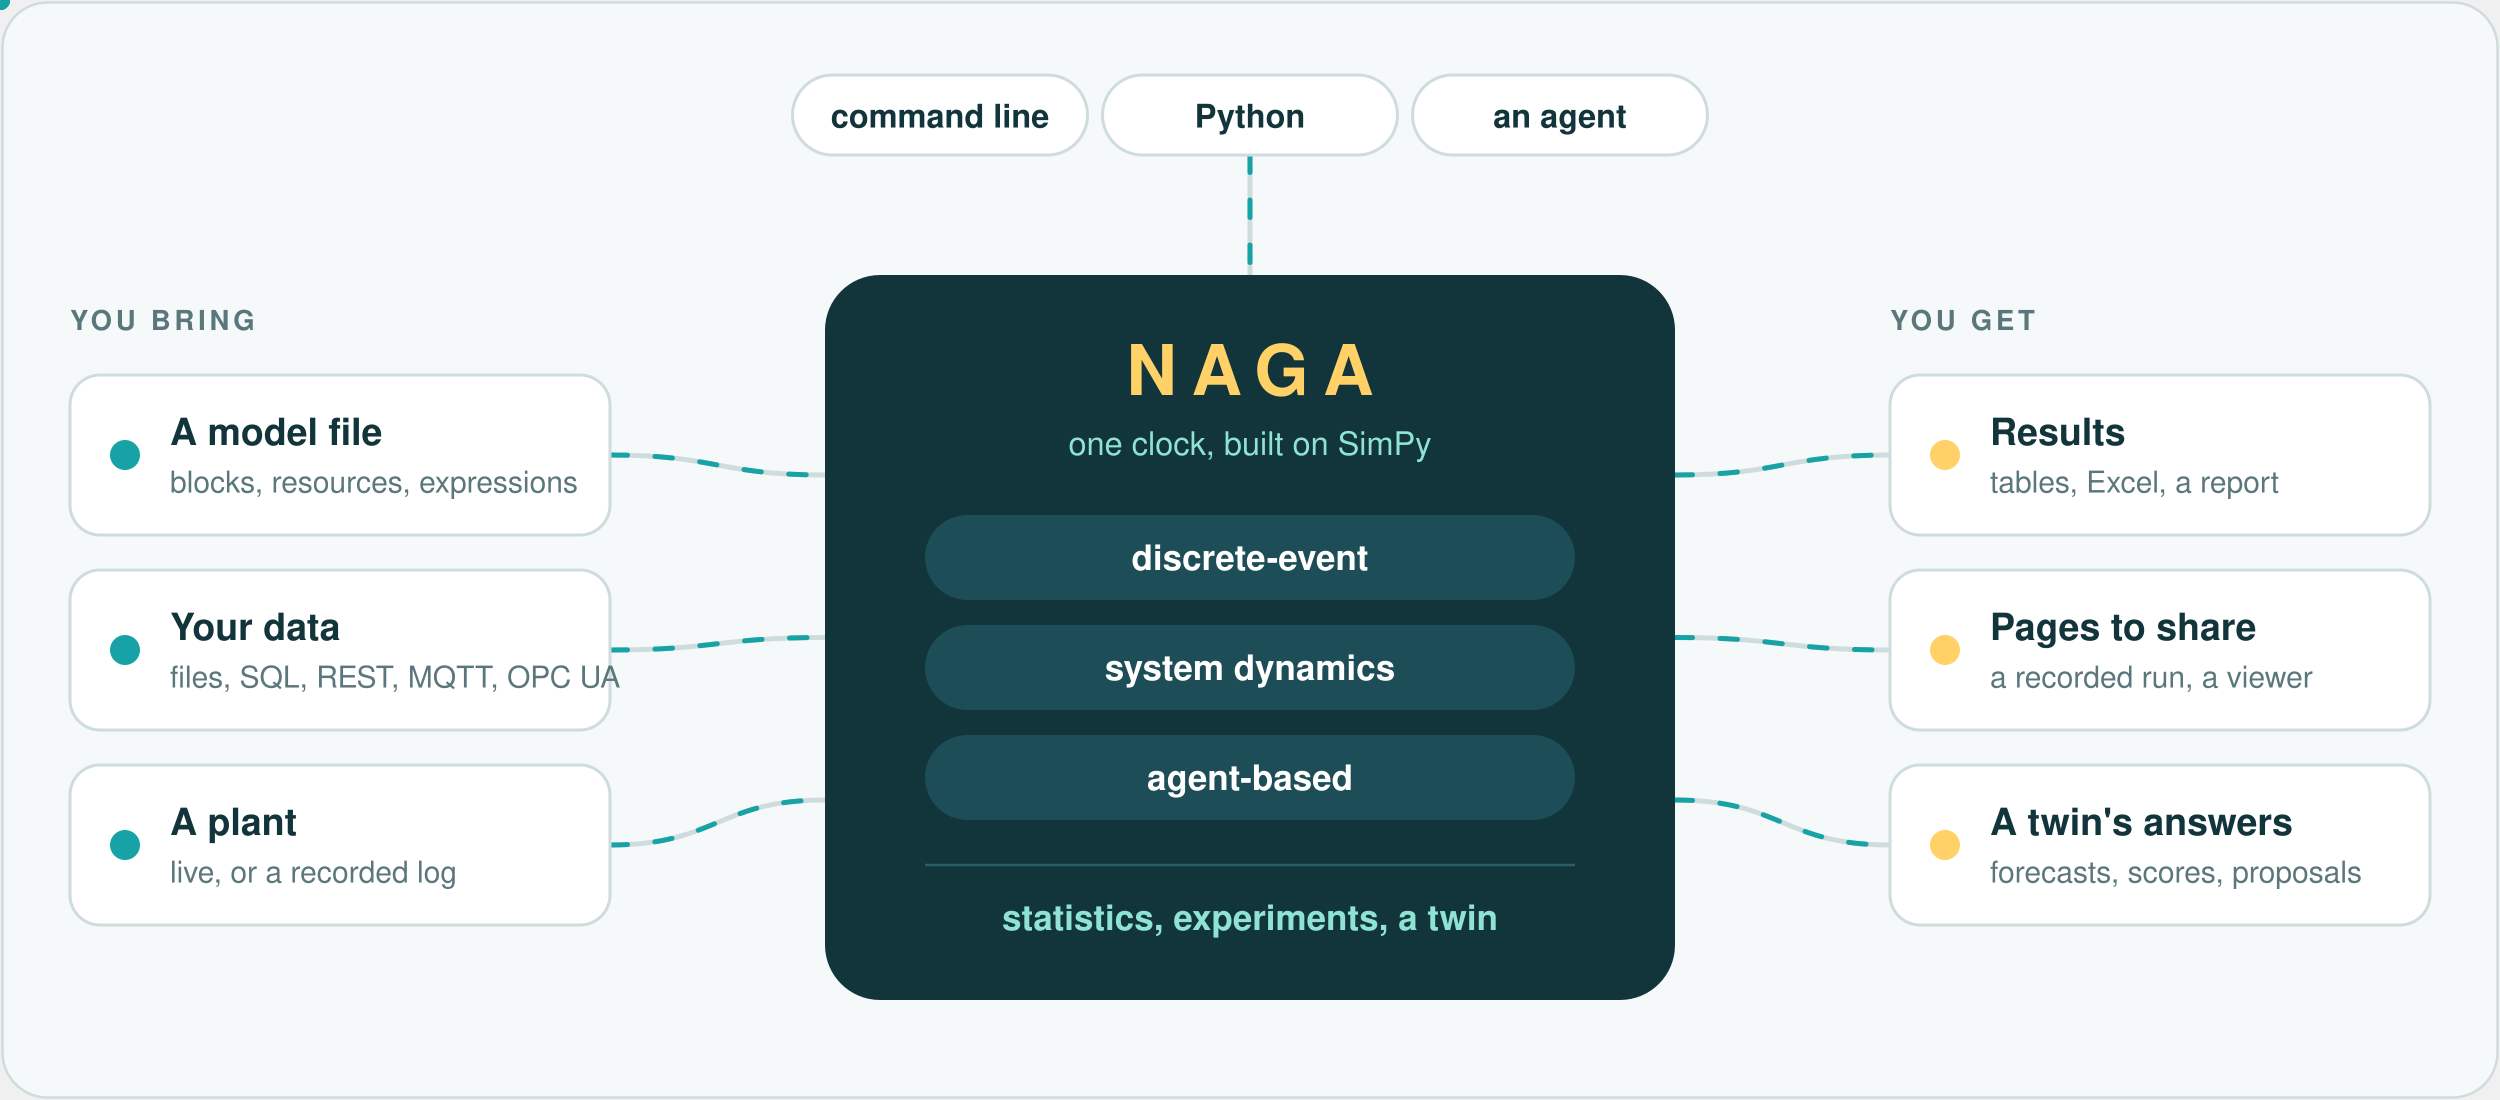
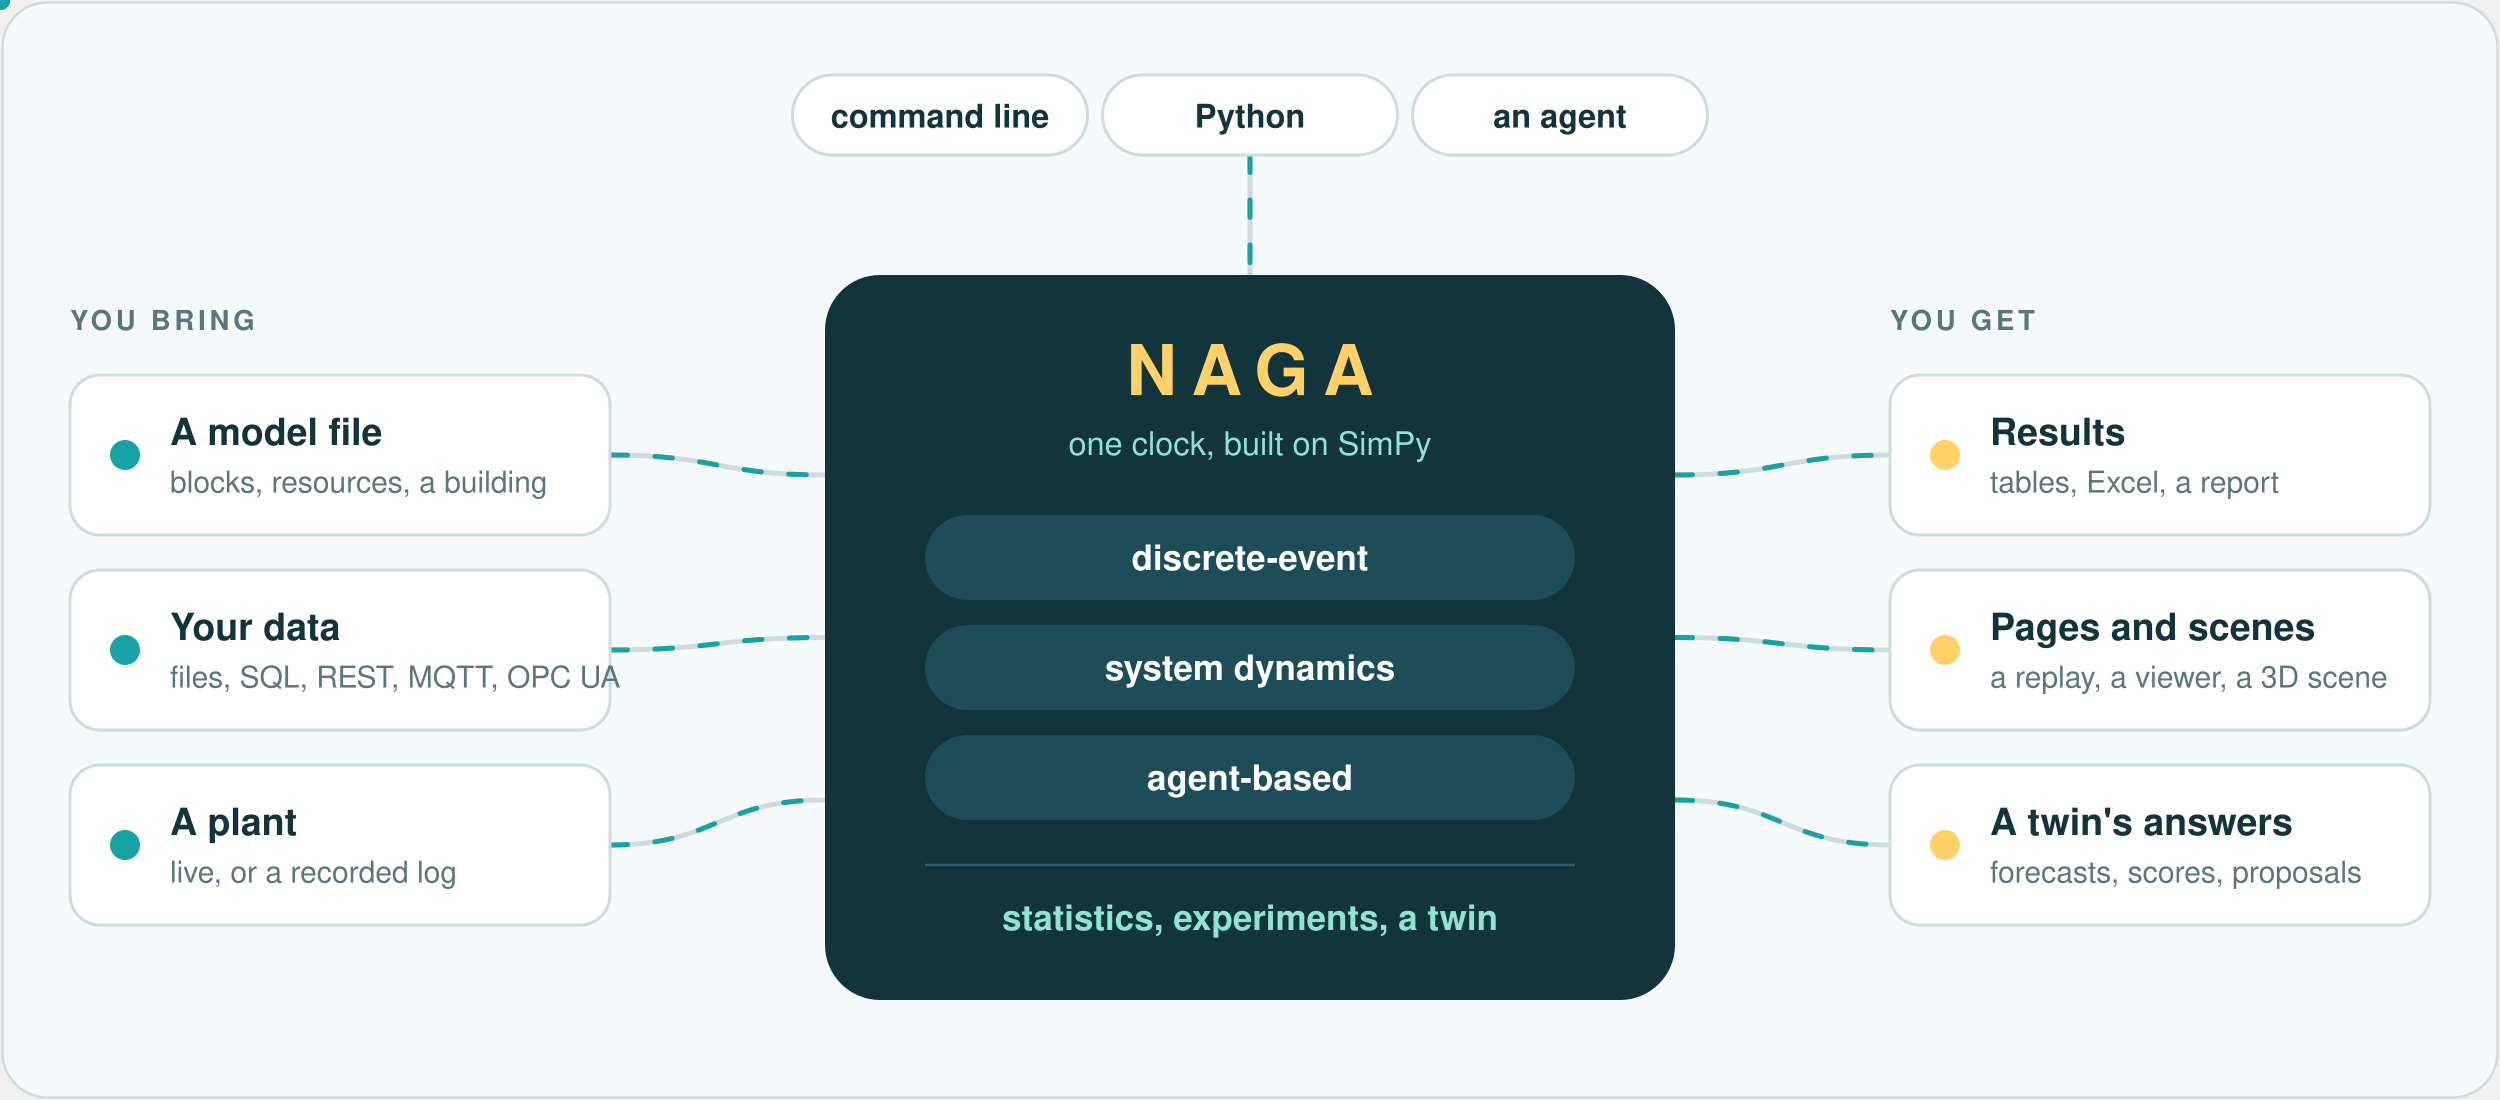
- <svg xmlns="http://www.w3.org/2000/svg" viewBox="0 0 1000 440" font-family="-apple-system,'Segoe UI',Helvetica,Arial,sans-serif" role="img" aria-label="A model, data and a plant go into the Naga engine; results, pages to share and a twin's answers come out; it is driven from the command line, from Python or by an agent">
+ <svg xmlns="http://www.w3.org/2000/svg" viewBox="0 0 1000 440" font-family="-apple-system,'Segoe UI',Helvetica,Arial,sans-serif" role="img" aria-label="A model with its building, data and a plant go into the Naga engine; results, pages and 3D scenes to share and a twin's answers come out; it is driven from the command line, from Python or by an agent">
  <style>
.rail{fill:none;stroke:#cfdcde;stroke-width:2}
.flow{fill:none;stroke:#17a2a5;stroke-width:2;stroke-dasharray:7 11;stroke-linecap:round;
      animation:run 1.4s linear infinite}
@keyframes run{to{stroke-dashoffset:-18}}
@media (prefers-reduced-motion: reduce){.flow{animation:none}.dot{display:none}}
</style>
  <rect x="1" y="1" width="998" height="438" rx="18" fill="#f6f9f9" stroke="#cfdcde" />
  <text x="28" y="132" font-size="11" fill="#5b777c" font-weight="700" text-anchor="start" letter-spacing="1.5">YOU BRING</text>
  <text x="756" y="132" font-size="11" fill="#5b777c" font-weight="700" text-anchor="start" letter-spacing="1.5">YOU GET</text>
  <path d="M244 182 C287 182 287 190 330 190" class="rail" />
  <path d="M244 182 C287 182 287 190 330 190" class="flow" />
  <circle r="4" fill="#17a2a5" class="dot">
    <animateMotion dur="2.6s" begin="-0.4s" repeatCount="indefinite" path="M244 182 C287 182 287 190 330 190" />
  </circle>
  <path d="M670 190 C713 190 713 182 756 182" class="rail" />
  <path d="M670 190 C713 190 713 182 756 182" class="flow" />
  <circle r="4" fill="#17a2a5" class="dot">
    <animateMotion dur="2.6s" begin="-1.7s" repeatCount="indefinite" path="M670 190 C713 190 713 182 756 182" />
  </circle>
  <path d="M244 260 C287 260 287 255 330 255" class="rail" />
  <path d="M244 260 C287 260 287 255 330 255" class="flow" />
  <circle r="4" fill="#17a2a5" class="dot">
    <animateMotion dur="2.6s" begin="-1.2s" repeatCount="indefinite" path="M244 260 C287 260 287 255 330 255" />
  </circle>
  <path d="M670 255 C713 255 713 260 756 260" class="rail" />
  <path d="M670 255 C713 255 713 260 756 260" class="flow" />
  <circle r="4" fill="#17a2a5" class="dot">
    <animateMotion dur="2.6s" begin="-2.5s" repeatCount="indefinite" path="M670 255 C713 255 713 260 756 260" />
  </circle>
  <path d="M244 338 C287 338 287 320 330 320" class="rail" />
  <path d="M244 338 C287 338 287 320 330 320" class="flow" />
  <circle r="4" fill="#17a2a5" class="dot">
    <animateMotion dur="2.6s" begin="-2.0s" repeatCount="indefinite" path="M244 338 C287 338 287 320 330 320" />
  </circle>
  <path d="M670 320 C713 320 713 338 756 338" class="rail" />
  <path d="M670 320 C713 320 713 338 756 338" class="flow" />
  <circle r="4" fill="#17a2a5" class="dot">
    <animateMotion dur="2.6s" begin="-3.3s" repeatCount="indefinite" path="M670 320 C713 320 713 338 756 338" />
  </circle>
  <path d="M500 62 V110" class="rail" />
  <path d="M500 62 V110" class="flow" />
  <circle r="4" fill="#17a2a5" class="dot">
    <animateMotion dur="2.6s" begin="-1.0s" repeatCount="indefinite" path="M500 62 V110" />
  </circle>
  <rect x="28" y="150" width="216" height="64" rx="12" fill="#ffffff" stroke="#cfdcde" stroke-width="1.2" />
  <circle cx="50" cy="182" r="6" fill="#17a2a5" />
  <text x="68" y="178" font-size="15" fill="#12343b" font-weight="600" text-anchor="start">A model file</text>
-   <text x="68" y="197" font-size="12" fill="#5b777c" font-weight="400" text-anchor="start">blocks, resources, expressions</text>
+   <text x="68" y="197" font-size="12" fill="#5b777c" font-weight="400" text-anchor="start">blocks, resources, a building</text>
  <rect x="28" y="228" width="216" height="64" rx="12" fill="#ffffff" stroke="#cfdcde" stroke-width="1.2" />
  <circle cx="50" cy="260" r="6" fill="#17a2a5" />
  <text x="68" y="256" font-size="15" fill="#12343b" font-weight="600" text-anchor="start">Your data</text>
  <text x="68" y="275" font-size="12" fill="#5b777c" font-weight="400" text-anchor="start">files, SQL, REST, MQTT, OPC UA</text>
  <rect x="28" y="306" width="216" height="64" rx="12" fill="#ffffff" stroke="#cfdcde" stroke-width="1.2" />
  <circle cx="50" cy="338" r="6" fill="#17a2a5" />
  <text x="68" y="334" font-size="15" fill="#12343b" font-weight="600" text-anchor="start">A plant</text>
  <text x="68" y="353" font-size="12" fill="#5b777c" font-weight="400" text-anchor="start">live, or a recorded log</text>
  <rect x="756" y="150" width="216" height="64" rx="12" fill="#ffffff" stroke="#cfdcde" stroke-width="1.2" />
  <circle cx="778" cy="182" r="6" fill="#ffd166" />
  <text x="796" y="178" font-size="15" fill="#12343b" font-weight="600" text-anchor="start">Results</text>
  <text x="796" y="197" font-size="12" fill="#5b777c" font-weight="400" text-anchor="start">tables, Excel, a report</text>
  <rect x="756" y="228" width="216" height="64" rx="12" fill="#ffffff" stroke="#cfdcde" stroke-width="1.2" />
  <circle cx="778" cy="260" r="6" fill="#ffd166" />
-   <text x="796" y="256" font-size="15" fill="#12343b" font-weight="600" text-anchor="start">Pages to share</text>
-   <text x="796" y="275" font-size="12" fill="#5b777c" font-weight="400" text-anchor="start">a recorded run, a viewer</text>
+   <text x="796" y="256" font-size="15" fill="#12343b" font-weight="600" text-anchor="start">Pages and scenes</text>
+   <text x="796" y="275" font-size="12" fill="#5b777c" font-weight="400" text-anchor="start">a replay, a viewer, a 3D scene</text>
  <rect x="756" y="306" width="216" height="64" rx="12" fill="#ffffff" stroke="#cfdcde" stroke-width="1.2" />
  <circle cx="778" cy="338" r="6" fill="#ffd166" />
  <text x="796" y="334" font-size="15" fill="#12343b" font-weight="600" text-anchor="start">A twin's answers</text>
  <text x="796" y="353" font-size="12" fill="#5b777c" font-weight="400" text-anchor="start">forecasts, scores, proposals</text>
  <rect x="317" y="30" width="118" height="32" rx="16" fill="#ffffff" stroke="#cfdcde" stroke-width="1.2" />
  <text x="376" y="51" font-size="13" fill="#12343b" font-weight="600" text-anchor="middle">command line</text>
  <rect x="441" y="30" width="118" height="32" rx="16" fill="#ffffff" stroke="#cfdcde" stroke-width="1.2" />
  <text x="500" y="51" font-size="13" fill="#12343b" font-weight="600" text-anchor="middle">Python</text>
  <rect x="565" y="30" width="118" height="32" rx="16" fill="#ffffff" stroke="#cfdcde" stroke-width="1.2" />
  <text x="624" y="51" font-size="13" fill="#12343b" font-weight="600" text-anchor="middle">an agent</text>
  <rect x="330" y="110" width="340" height="290" rx="22" fill="#12343b" />
  <text x="500.0" y="158" font-size="28" fill="#ffd166" font-weight="800" text-anchor="middle" letter-spacing="6">NAGA</text>
  <text x="500.0" y="182" font-size="13" fill="#8fe3d3" font-weight="400" text-anchor="middle">one clock, built on SimPy</text>
  <rect x="370" y="206" width="260" height="34" rx="17" fill="#1d4d56" />
  <text x="500.0" y="228" font-size="14" fill="#ffffff" font-weight="600" text-anchor="middle">discrete-event</text>
  <rect x="370" y="250" width="260" height="34" rx="17" fill="#1d4d56" />
  <text x="500.0" y="272" font-size="14" fill="#ffffff" font-weight="600" text-anchor="middle">system dynamics</text>
  <rect x="370" y="294" width="260" height="34" rx="17" fill="#1d4d56" />
  <text x="500.0" y="316" font-size="14" fill="#ffffff" font-weight="600" text-anchor="middle">agent-based</text>
  <path d="M370 346 H630" stroke="#2a5f69" stroke-width="1" />
  <text x="500.0" y="372" font-size="14" fill="#8fe3d3" font-weight="600" text-anchor="middle">statistics, experiments, a twin</text>
</svg>
